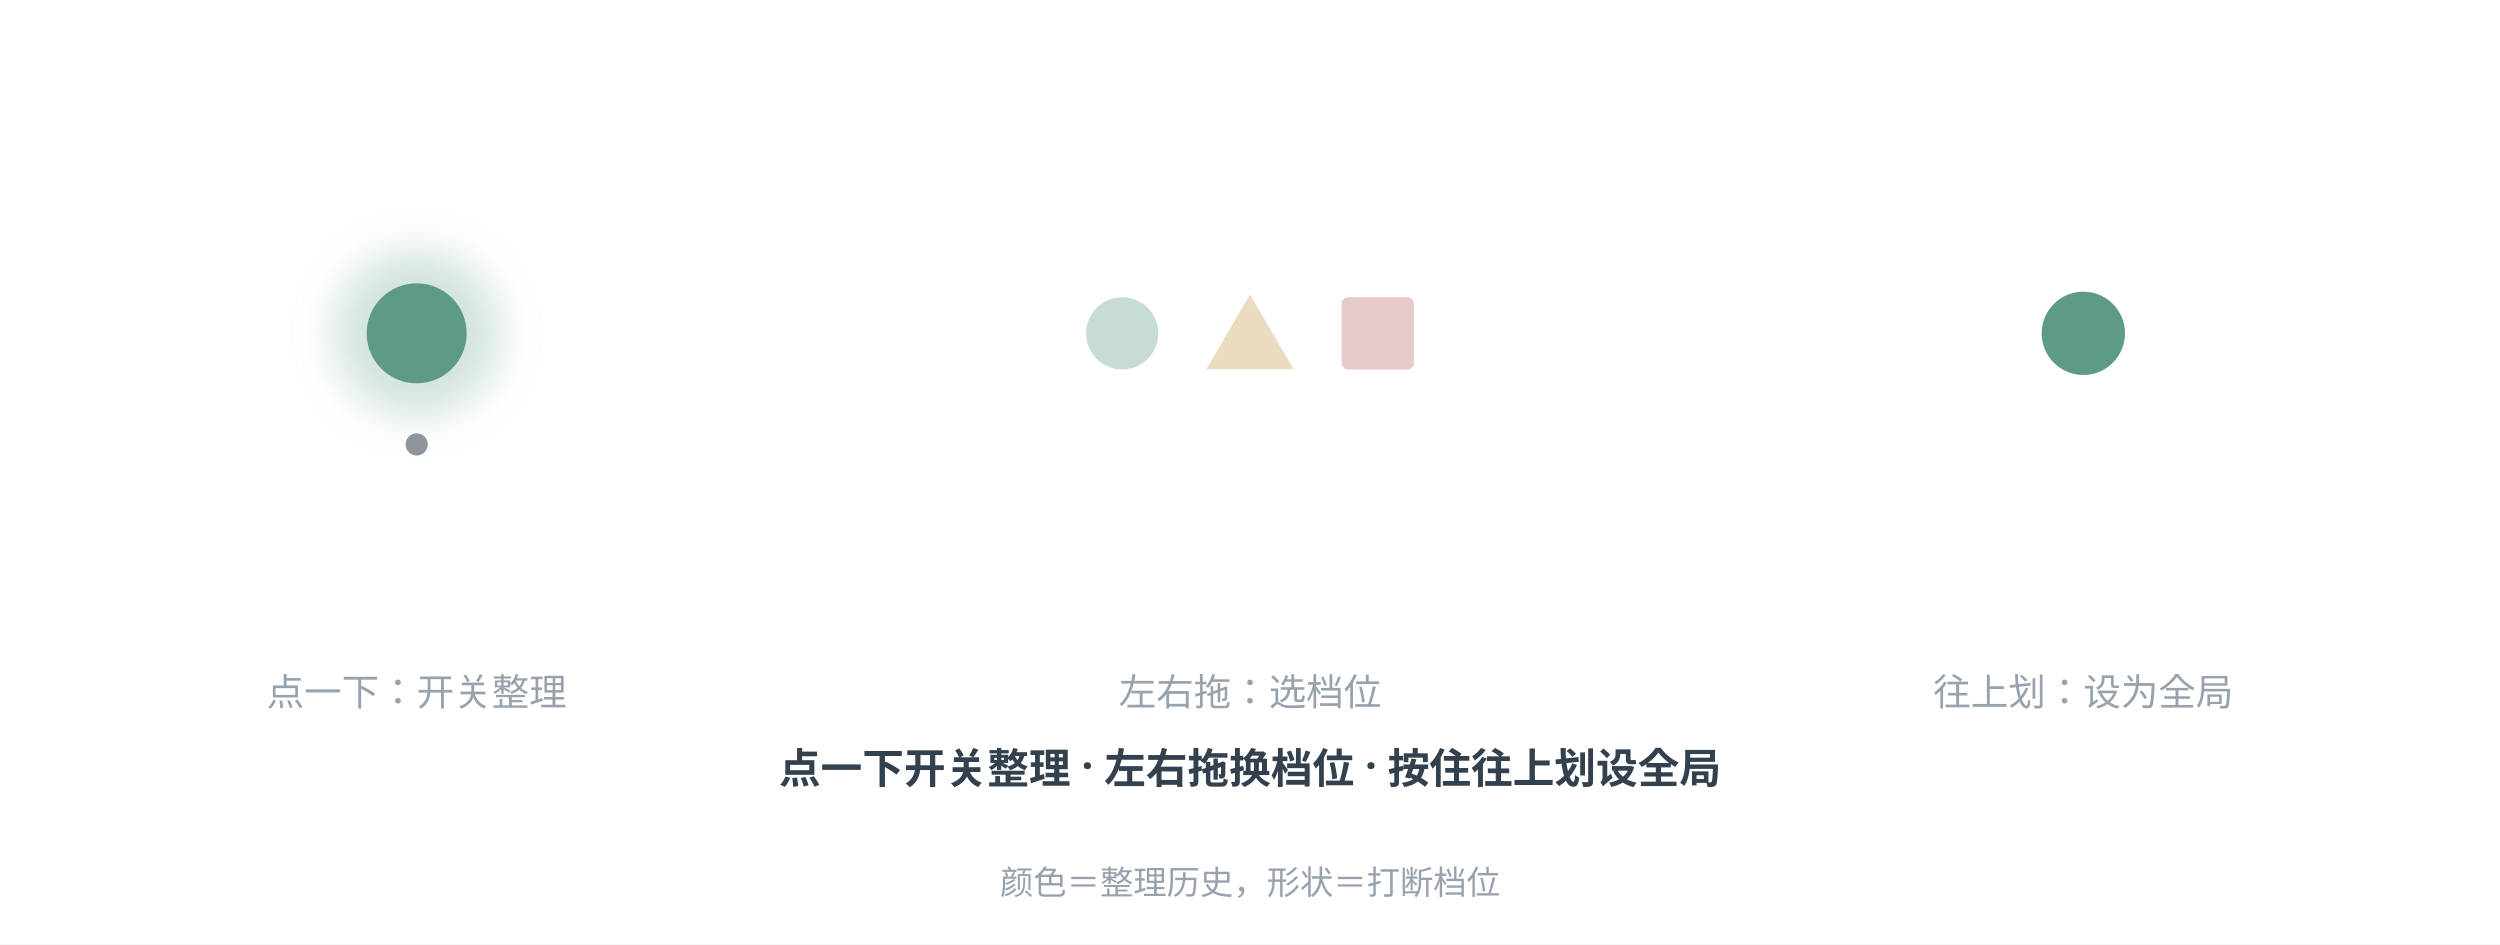
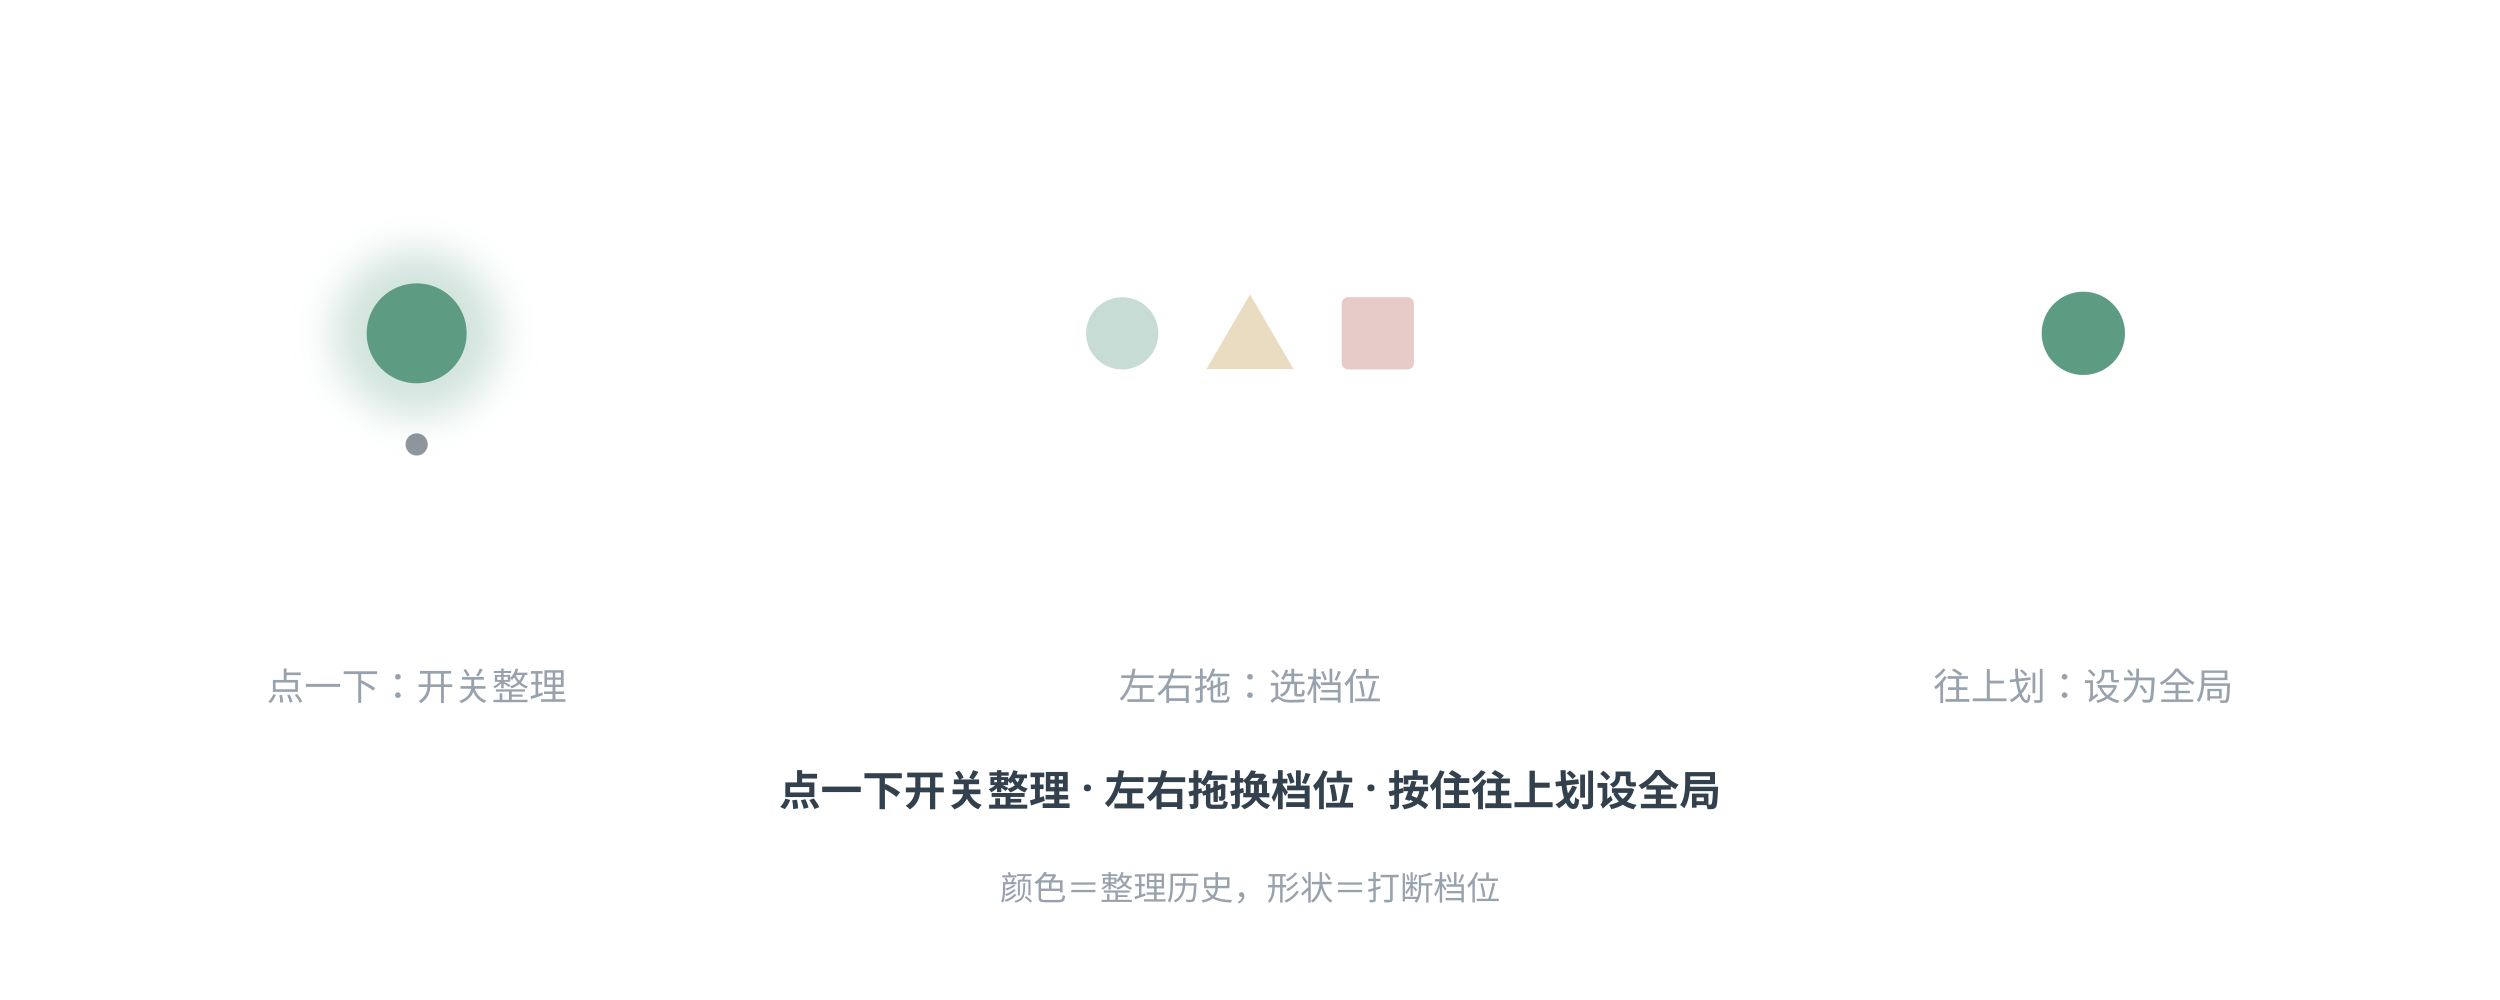
- <svg xmlns="http://www.w3.org/2000/svg" viewBox="0 0 900 340" width="900" height="340" role="img" aria-label="点一下开关整理 · 左右拖换档位 · 按住往上划设全局">
+ <svg xmlns="http://www.w3.org/2000/svg" viewBox="0 0 900 360" width="900" height="360" role="img" aria-label="点一下开关整理 · 左右拖换档位 · 按住往上划设全局">
  <style>
    text { font-family: 'PingFang SC','Hiragino Sans GB','Microsoft YaHei','Noto Sans SC',system-ui,sans-serif; }
    .cap { font-size: 15px; font-weight: 600; fill: #33404d; }
    .sub { font-size: 12px; fill: #98a2ad; }
    .scene { font-size: 13.5px; fill: #98a2ad; }
    .tag { font-size: 11px; font-weight: 600; }
  </style>
  <defs>
    <filter id="b" x="-80%" y="-80%" width="260%" height="260%">
      <feGaussianBlur stdDeviation="7" />
    </filter>
  </defs>
-   <rect width="900" height="340" fill="#ffffff" />
+   <rect width="900" height="360" fill="#ffffff" />
  <g>
    <circle cx="150" cy="120" r="30" fill="#5d9c83" opacity="0.28" filter="url(#b)" />
    <g opacity="1">
      <circle cx="150" cy="120" r="18" fill="#5d9c83" />
      <animate attributeName="opacity" values="1;1;0;0;1;1" keyTimes="0;0.18;0.22;0.45;0.5;1" dur="9s" repeatCount="indefinite" />
    </g>
    <g opacity="0">
      <circle cx="150" cy="120" r="18" fill="#9aa3ad" />
      <animate attributeName="opacity" values="0;0;1;1;0;0" keyTimes="0;0.18;0.22;0.45;0.5;1" dur="9s" repeatCount="indefinite" />
    </g>
    <circle cx="150" cy="120" fill="none" stroke="#5d9c83" stroke-width="3" r="18" opacity="0">
      <animate attributeName="r" values="18;18;46;46" keyTimes="0;0.13;0.30;1" dur="9s" repeatCount="indefinite" />
      <animate attributeName="opacity" values="0;0.9;0;0" keyTimes="0;0.13;0.30;1" dur="9s" repeatCount="indefinite" />
    </circle>
    <circle cx="150" cy="160" r="4" fill="#33404d" opacity="0.55">
      <animate attributeName="opacity" values="0;0.55;0;0;0.55;0" keyTimes="0;0.12;0.18;0.5;0.56;0.62" dur="9s" repeatCount="indefinite" />
    </circle>
  </g>
  <g opacity="0.35">
    <circle cx="404" cy="120" r="13" fill="#5d9c83" />
    <animate attributeName="opacity" values="1;1;0.35;0.35;1" keyTimes="0;0.30;0.34;0.96;1" dur="9s" repeatCount="indefinite" />
  </g>
  <g opacity="0.35">
    <path d="M450 106 L465.68 132.88 L434.32 132.88 Z" fill="#c19a4b" />
    <animate attributeName="opacity" values="0.35;0.35;1;1;0.35;0.35;1" keyTimes="0;0.30;0.34;0.62;0.66;0.96;1" dur="9s" repeatCount="indefinite" />
  </g>
  <g opacity="0.35">
    <rect x="483" y="107" width="26" height="26" rx="2.34" fill="#b76a63" />
    <animate attributeName="opacity" values="0.35;0.35;1;1;0.35" keyTimes="0;0.62;0.66;0.96;1" dur="9s" repeatCount="indefinite" />
  </g>
  <circle cx="750" cy="120" r="15" fill="#5d9c83">
    <animate attributeName="cy" values="120;120;108;98;94;94;112;122;120;120" keyTimes="0;0.55;0.60;0.65;0.70;0.86;0.92;0.95;0.98;1" dur="9s" repeatCount="indefinite" />
  </circle>
  <g opacity="0">
    <animate attributeName="opacity" values="0;0;1;1;0;0" keyTimes="0;0.66;0.74;0.92;0.97;1" dur="9s" repeatCount="indefinite" />
    <rect x="708" y="150" width="84" height="21" rx="10.5" fill="#f3f1ff" stroke="#ddd6fe" />
    <text x="750" y="165" text-anchor="middle" class="tag" fill="#7c5cf0">所有会话</text>
  </g>
-   <text x="150" y="254" text-anchor="middle" class="scene">点一下：开关整理</text>
-   <text x="450" y="254" text-anchor="middle" class="scene">左右拖：选档位</text>
-   <text x="750" y="254" text-anchor="middle" class="scene">往上划：设为全局</text>
-   <text x="450" y="282" text-anchor="middle" class="cap">点一下开关整理 · 左右拖换档位 · 按住往上划设全局</text>
-   <text x="450" y="322" text-anchor="middle" class="sub">颜色＝整理历史，形状＝打断档位</text>
+   <text x="150" y="252" text-anchor="middle" class="scene">点一下：开关整理</text>
+   <text x="450" y="252" text-anchor="middle" class="scene">左右拖：选档位</text>
+   <text x="750" y="252" text-anchor="middle" class="scene">往上划：设为全局</text>
+   <text x="450" y="290" text-anchor="middle" class="cap">点一下开关整理 · 左右拖换档位 · 按住往上划设全局</text>
+   <text x="450" y="324" text-anchor="middle" class="sub">颜色＝整理历史，形状＝打断档位</text>
</svg>
